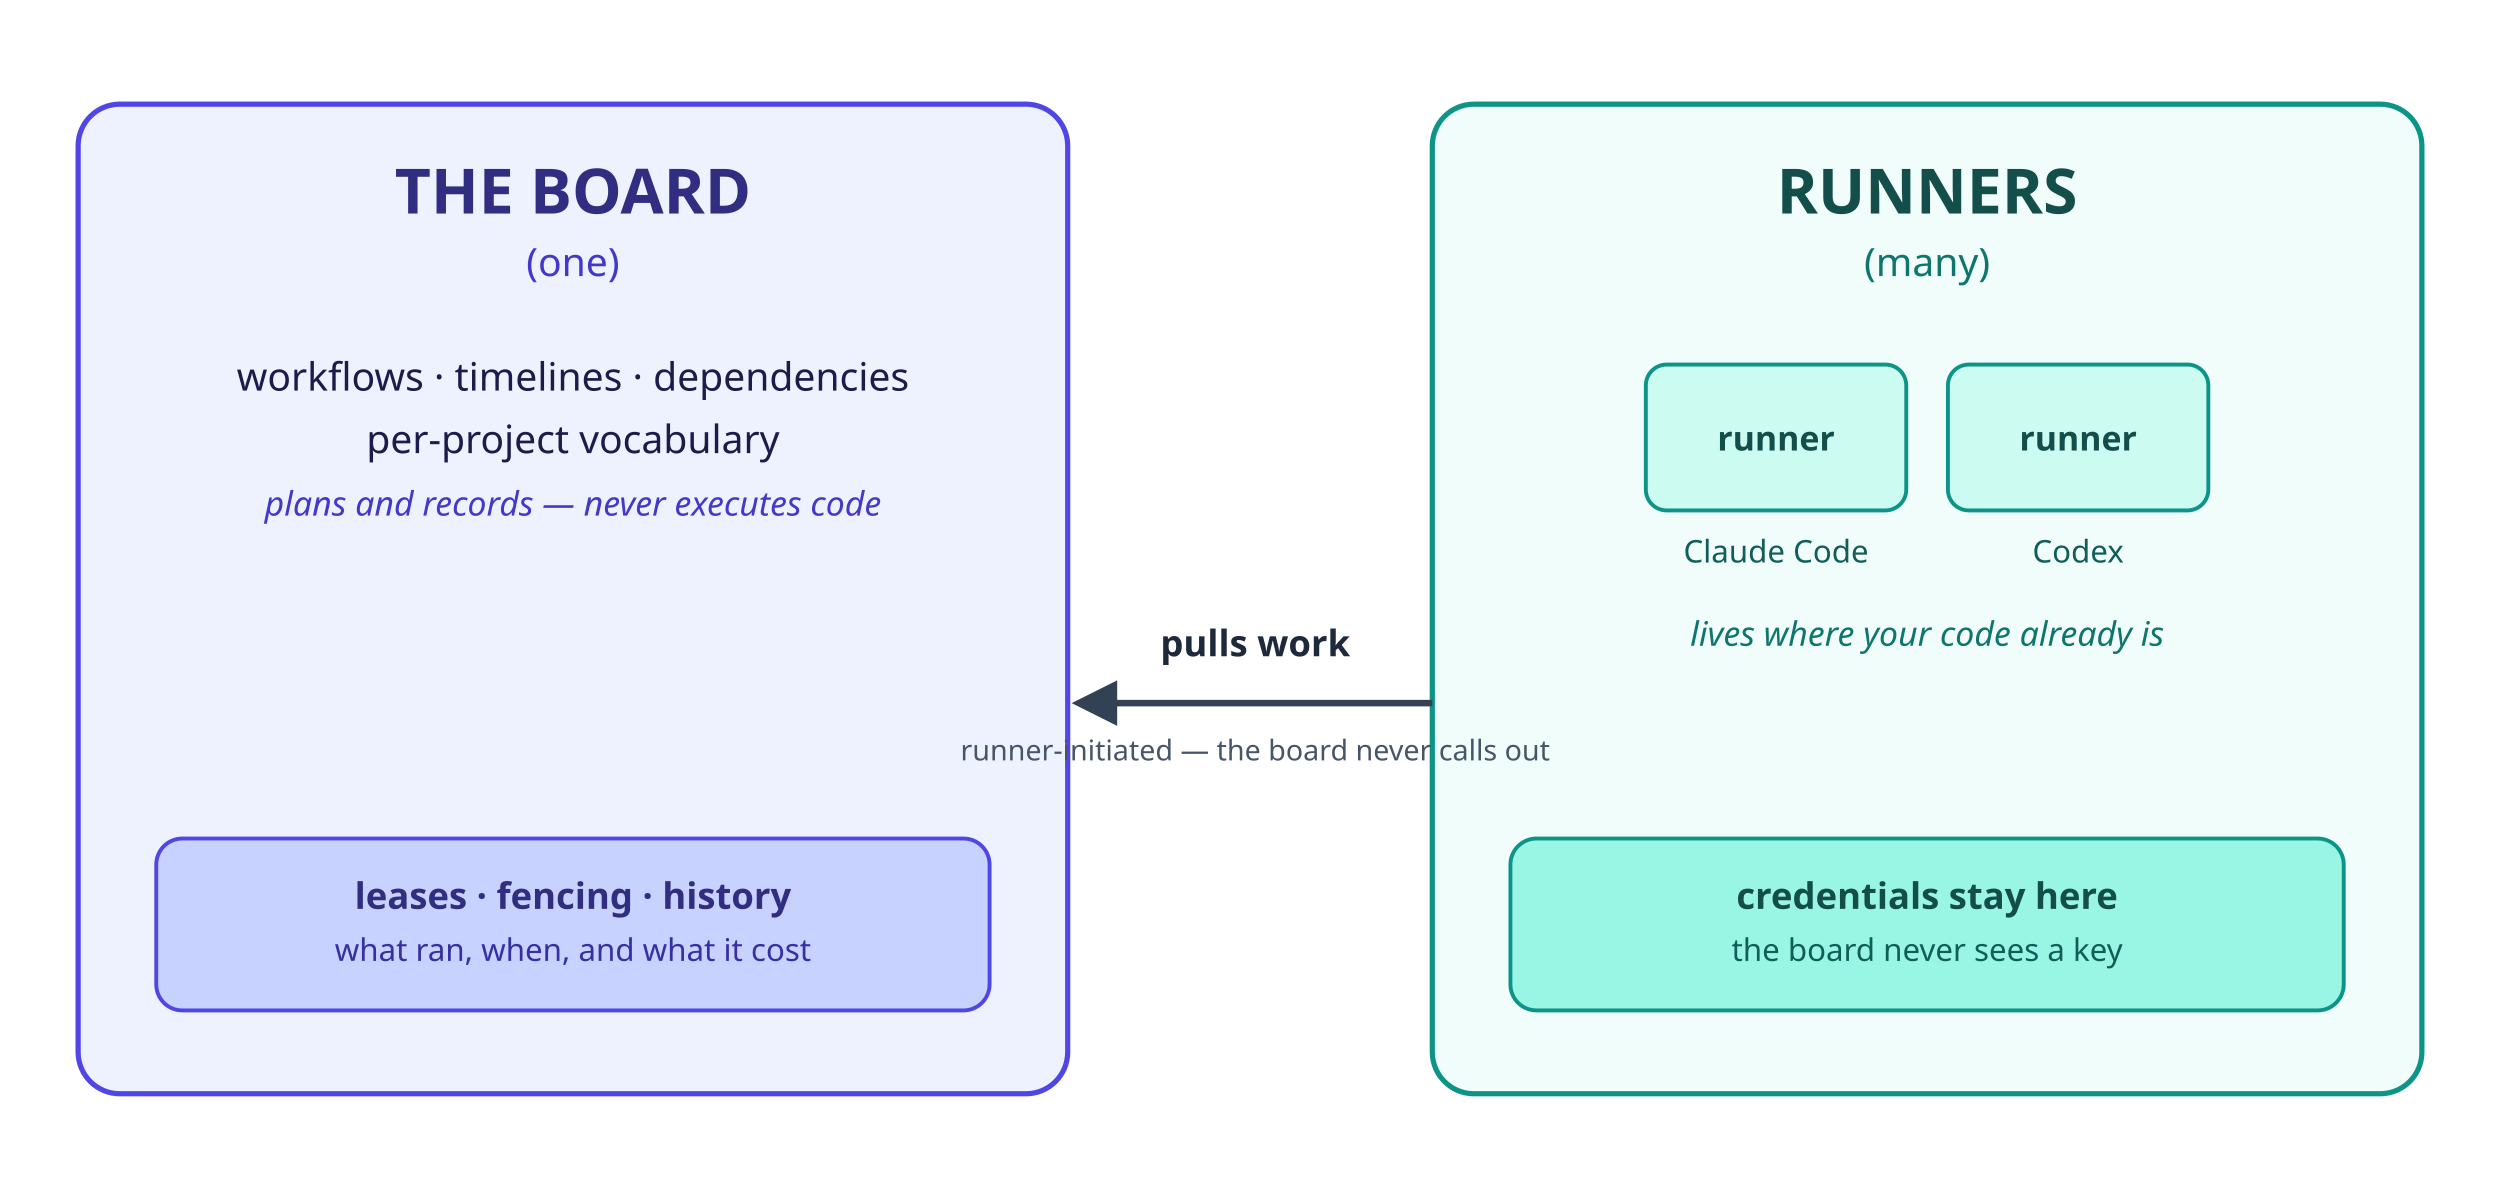
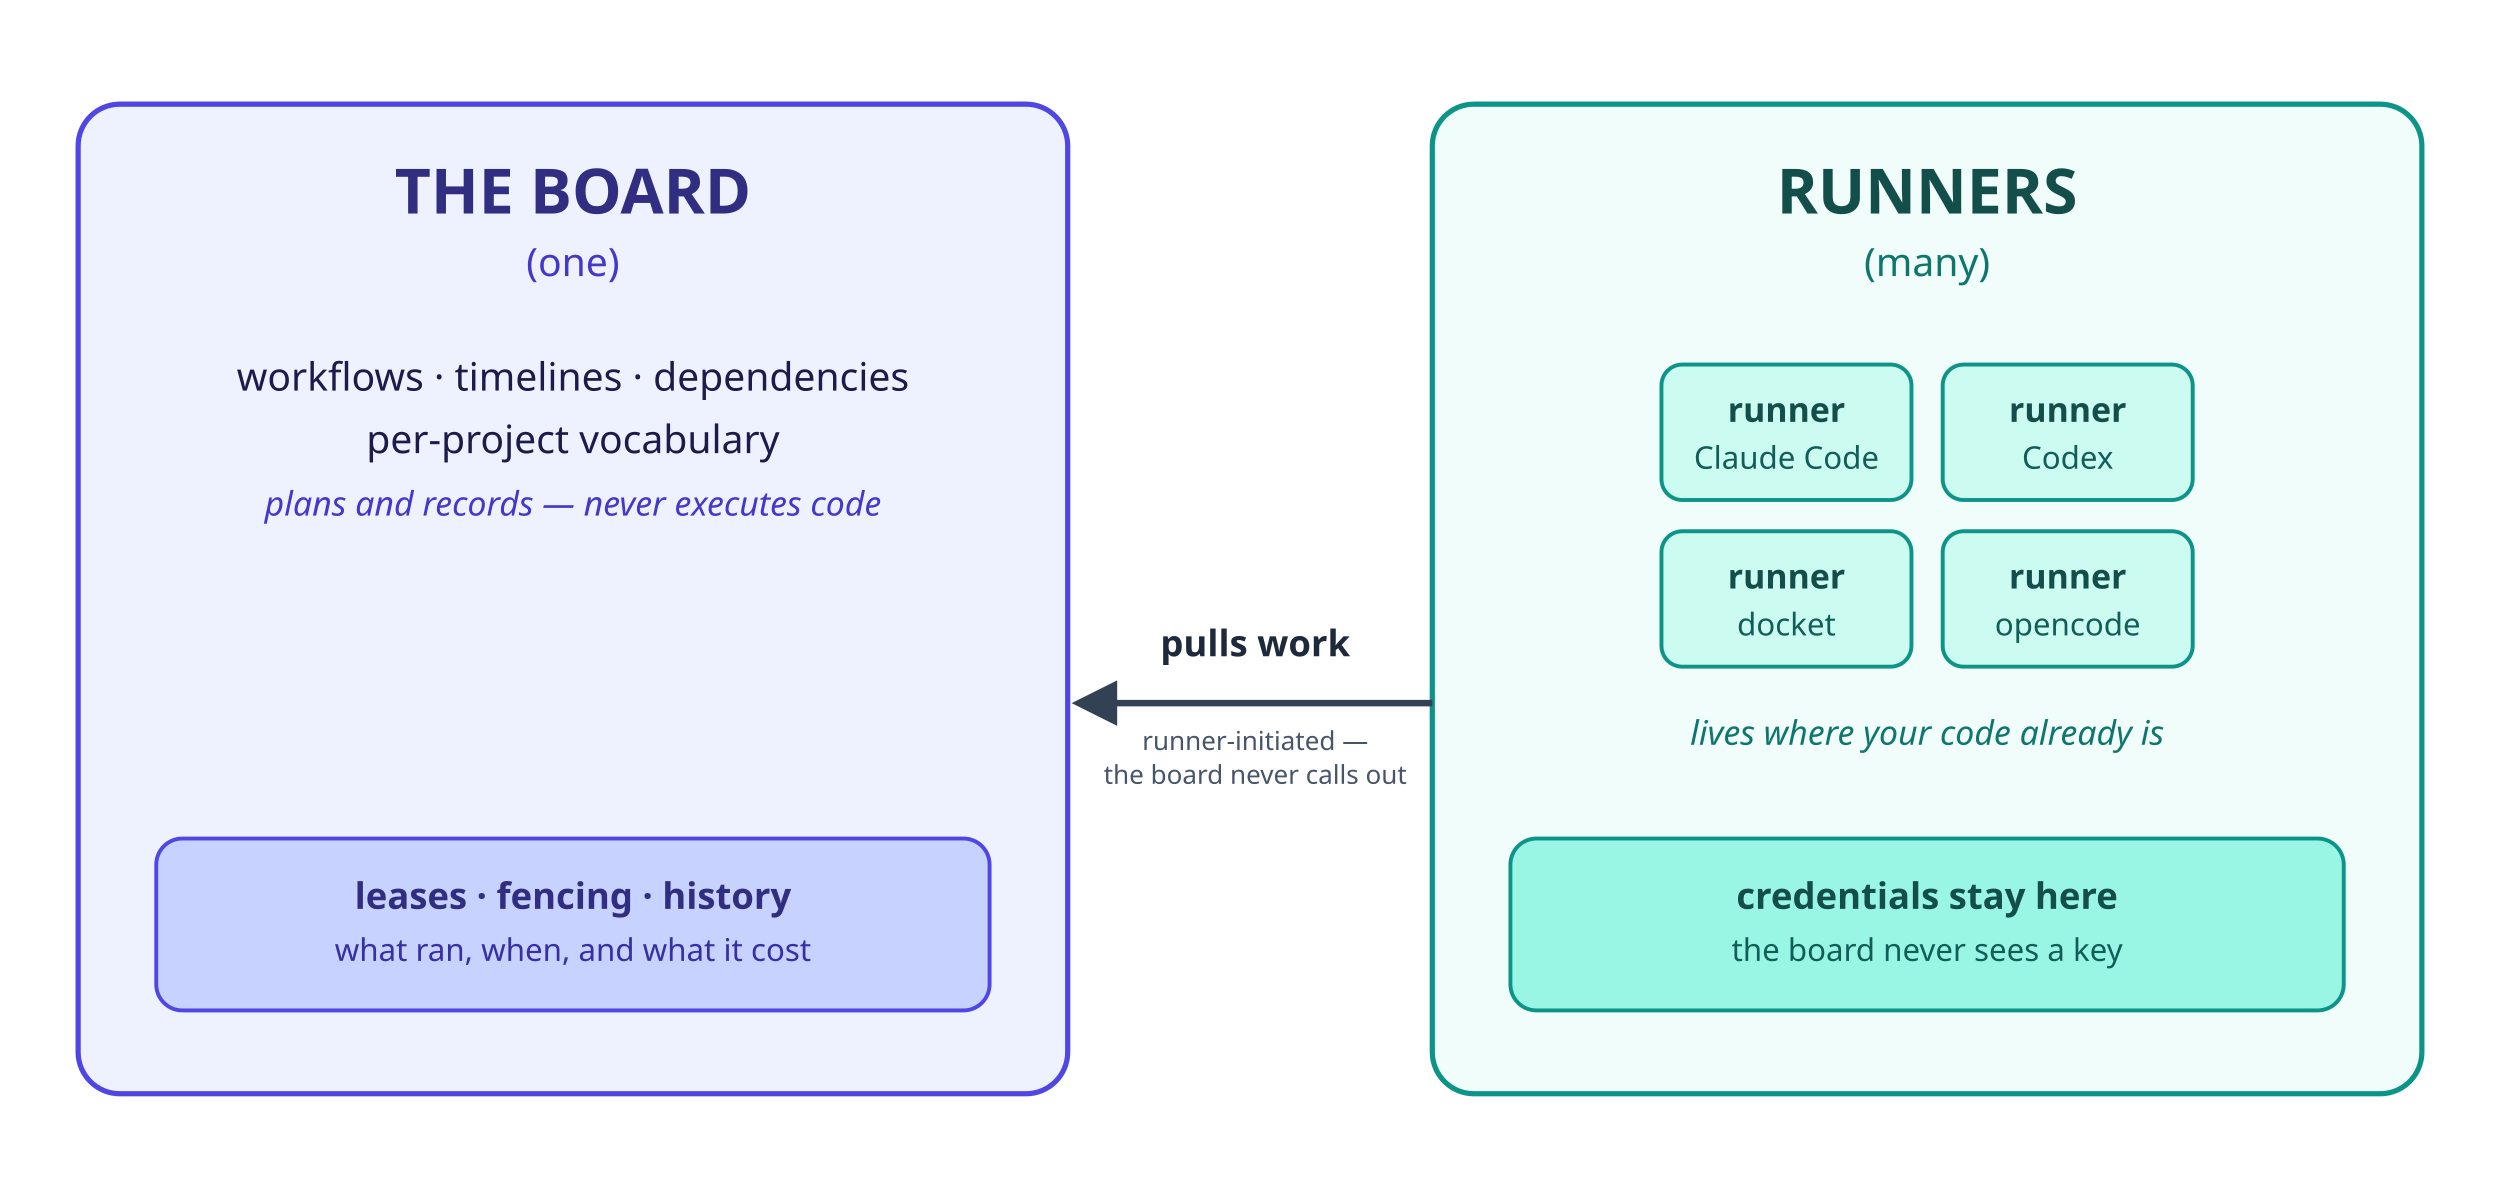
<svg xmlns="http://www.w3.org/2000/svg" viewBox="0 0 960 460" role="img" aria-labelledby="title desc">
  <defs>
    <marker id="arrowhead-light" viewBox="0 0 10 10" refX="8" refY="5" markerWidth="7" markerHeight="7" orient="auto-start-reverse">
      <path d="M0,0 L10,5 L0,10 z" fill="#334155" />
    </marker>
  </defs>
  <rect x="30" y="40" width="380" height="380" rx="16" fill="#eef2ff" stroke="#4f46e5" stroke-width="2" />
  <text x="220" y="82" text-anchor="middle" font-family="system-ui, sans-serif" font-size="24" font-weight="700" fill="#312e81">THE BOARD</text>
  <text x="220" y="106" text-anchor="middle" font-family="system-ui, sans-serif" font-size="15" fill="#4338ca">(one)</text>
  <text x="220" y="150" text-anchor="middle" font-family="system-ui, sans-serif" font-size="15" fill="#1e1b4b">workflows · timelines · dependencies</text>
  <text x="220" y="174" text-anchor="middle" font-family="system-ui, sans-serif" font-size="15" fill="#1e1b4b">per-project vocabulary</text>
  <text x="220" y="198" text-anchor="middle" font-family="system-ui, sans-serif" font-size="13" fill="#4338ca" font-style="italic">plans and records — never executes code</text>
  <rect x="60" y="322" width="320" height="66" rx="10" fill="#c7d2fe" stroke="#4f46e5" stroke-width="1.5" />
  <text x="220" y="349" text-anchor="middle" font-family="system-ui, sans-serif" font-size="14" font-weight="600" fill="#312e81">leases · fencing · history</text>
  <text x="220" y="369" text-anchor="middle" font-family="system-ui, sans-serif" font-size="12" fill="#3730a3">what ran, when, and what it cost</text>
  <rect x="550" y="40" width="380" height="380" rx="16" fill="#f0fdfa" stroke="#0d9488" stroke-width="2" />
  <text x="740" y="82" text-anchor="middle" font-family="system-ui, sans-serif" font-size="24" font-weight="700" fill="#134e4a">RUNNERS</text>
  <text x="740" y="106" text-anchor="middle" font-family="system-ui, sans-serif" font-size="15" fill="#0f766e">(many)</text>
  <g font-family="system-ui, sans-serif">
-     <rect x="632" y="140" width="100" height="56" rx="8" fill="#ccfbf1" stroke="#0d9488" stroke-width="1.5" />
-     <text x="682" y="173" text-anchor="middle" font-size="13" font-weight="600" fill="#134e4a">runner</text>
-     <text x="682" y="216" text-anchor="middle" font-size="12" fill="#115e59">Claude Code</text>
-     <rect x="748" y="140" width="100" height="56" rx="8" fill="#ccfbf1" stroke="#0d9488" stroke-width="1.5" />
-     <text x="798" y="173" text-anchor="middle" font-size="13" font-weight="600" fill="#134e4a">runner</text>
-     <text x="798" y="216" text-anchor="middle" font-size="12" fill="#115e59">Codex</text>
+     <rect x="638" y="140" width="96" height="52" rx="8" fill="#ccfbf1" stroke="#0d9488" stroke-width="1.5" />
+     <text x="686" y="162" text-anchor="middle" font-size="13" font-weight="600" fill="#134e4a">runner</text>
+     <text x="686" y="180" text-anchor="middle" font-size="12" fill="#115e59">Claude Code</text>
+     <rect x="746" y="140" width="96" height="52" rx="8" fill="#ccfbf1" stroke="#0d9488" stroke-width="1.5" />
+     <text x="794" y="162" text-anchor="middle" font-size="13" font-weight="600" fill="#134e4a">runner</text>
+     <text x="794" y="180" text-anchor="middle" font-size="12" fill="#115e59">Codex</text>
+     <rect x="638" y="204" width="96" height="52" rx="8" fill="#ccfbf1" stroke="#0d9488" stroke-width="1.5" />
+     <text x="686" y="226" text-anchor="middle" font-size="13" font-weight="600" fill="#134e4a">runner</text>
+     <text x="686" y="244" text-anchor="middle" font-size="12" fill="#115e59">docket</text>
+     <rect x="746" y="204" width="96" height="52" rx="8" fill="#ccfbf1" stroke="#0d9488" stroke-width="1.5" />
+     <text x="794" y="226" text-anchor="middle" font-size="13" font-weight="600" fill="#134e4a">runner</text>
+     <text x="794" y="244" text-anchor="middle" font-size="12" fill="#115e59">opencode</text>
  </g>
-   <text x="740" y="248" text-anchor="middle" font-family="system-ui, sans-serif" font-size="13" fill="#0f766e" font-style="italic">lives where your code already is</text>
+   <text x="740" y="286" text-anchor="middle" font-family="system-ui, sans-serif" font-size="13" fill="#0f766e" font-style="italic">lives where your code already is</text>
  <rect x="580" y="322" width="320" height="66" rx="10" fill="#99f6e4" stroke="#0d9488" stroke-width="1.5" />
  <text x="740" y="349" text-anchor="middle" font-family="system-ui, sans-serif" font-size="14" font-weight="600" fill="#134e4a">credentials stay here</text>
  <text x="740" y="369" text-anchor="middle" font-family="system-ui, sans-serif" font-size="12" fill="#115e59">the board never sees a key</text>
  <line x1="550" y1="270" x2="415" y2="270" stroke="#334155" stroke-width="2.5" marker-end="url(#arrowhead-light)" />
  <text x="482" y="252" text-anchor="middle" font-family="system-ui, sans-serif" font-size="14" font-weight="600" fill="#1e293b">pulls work</text>
-   <text x="482" y="292" text-anchor="middle" font-family="system-ui, sans-serif" font-size="11" fill="#475569">runner-initiated — the board never calls out</text>
+   <text x="482" y="288" text-anchor="middle" font-family="system-ui, sans-serif" font-size="10" fill="#475569">runner-initiated —</text>
+   <text x="482" y="301" text-anchor="middle" font-family="system-ui, sans-serif" font-size="10" fill="#475569">the board never calls out</text>
</svg>
